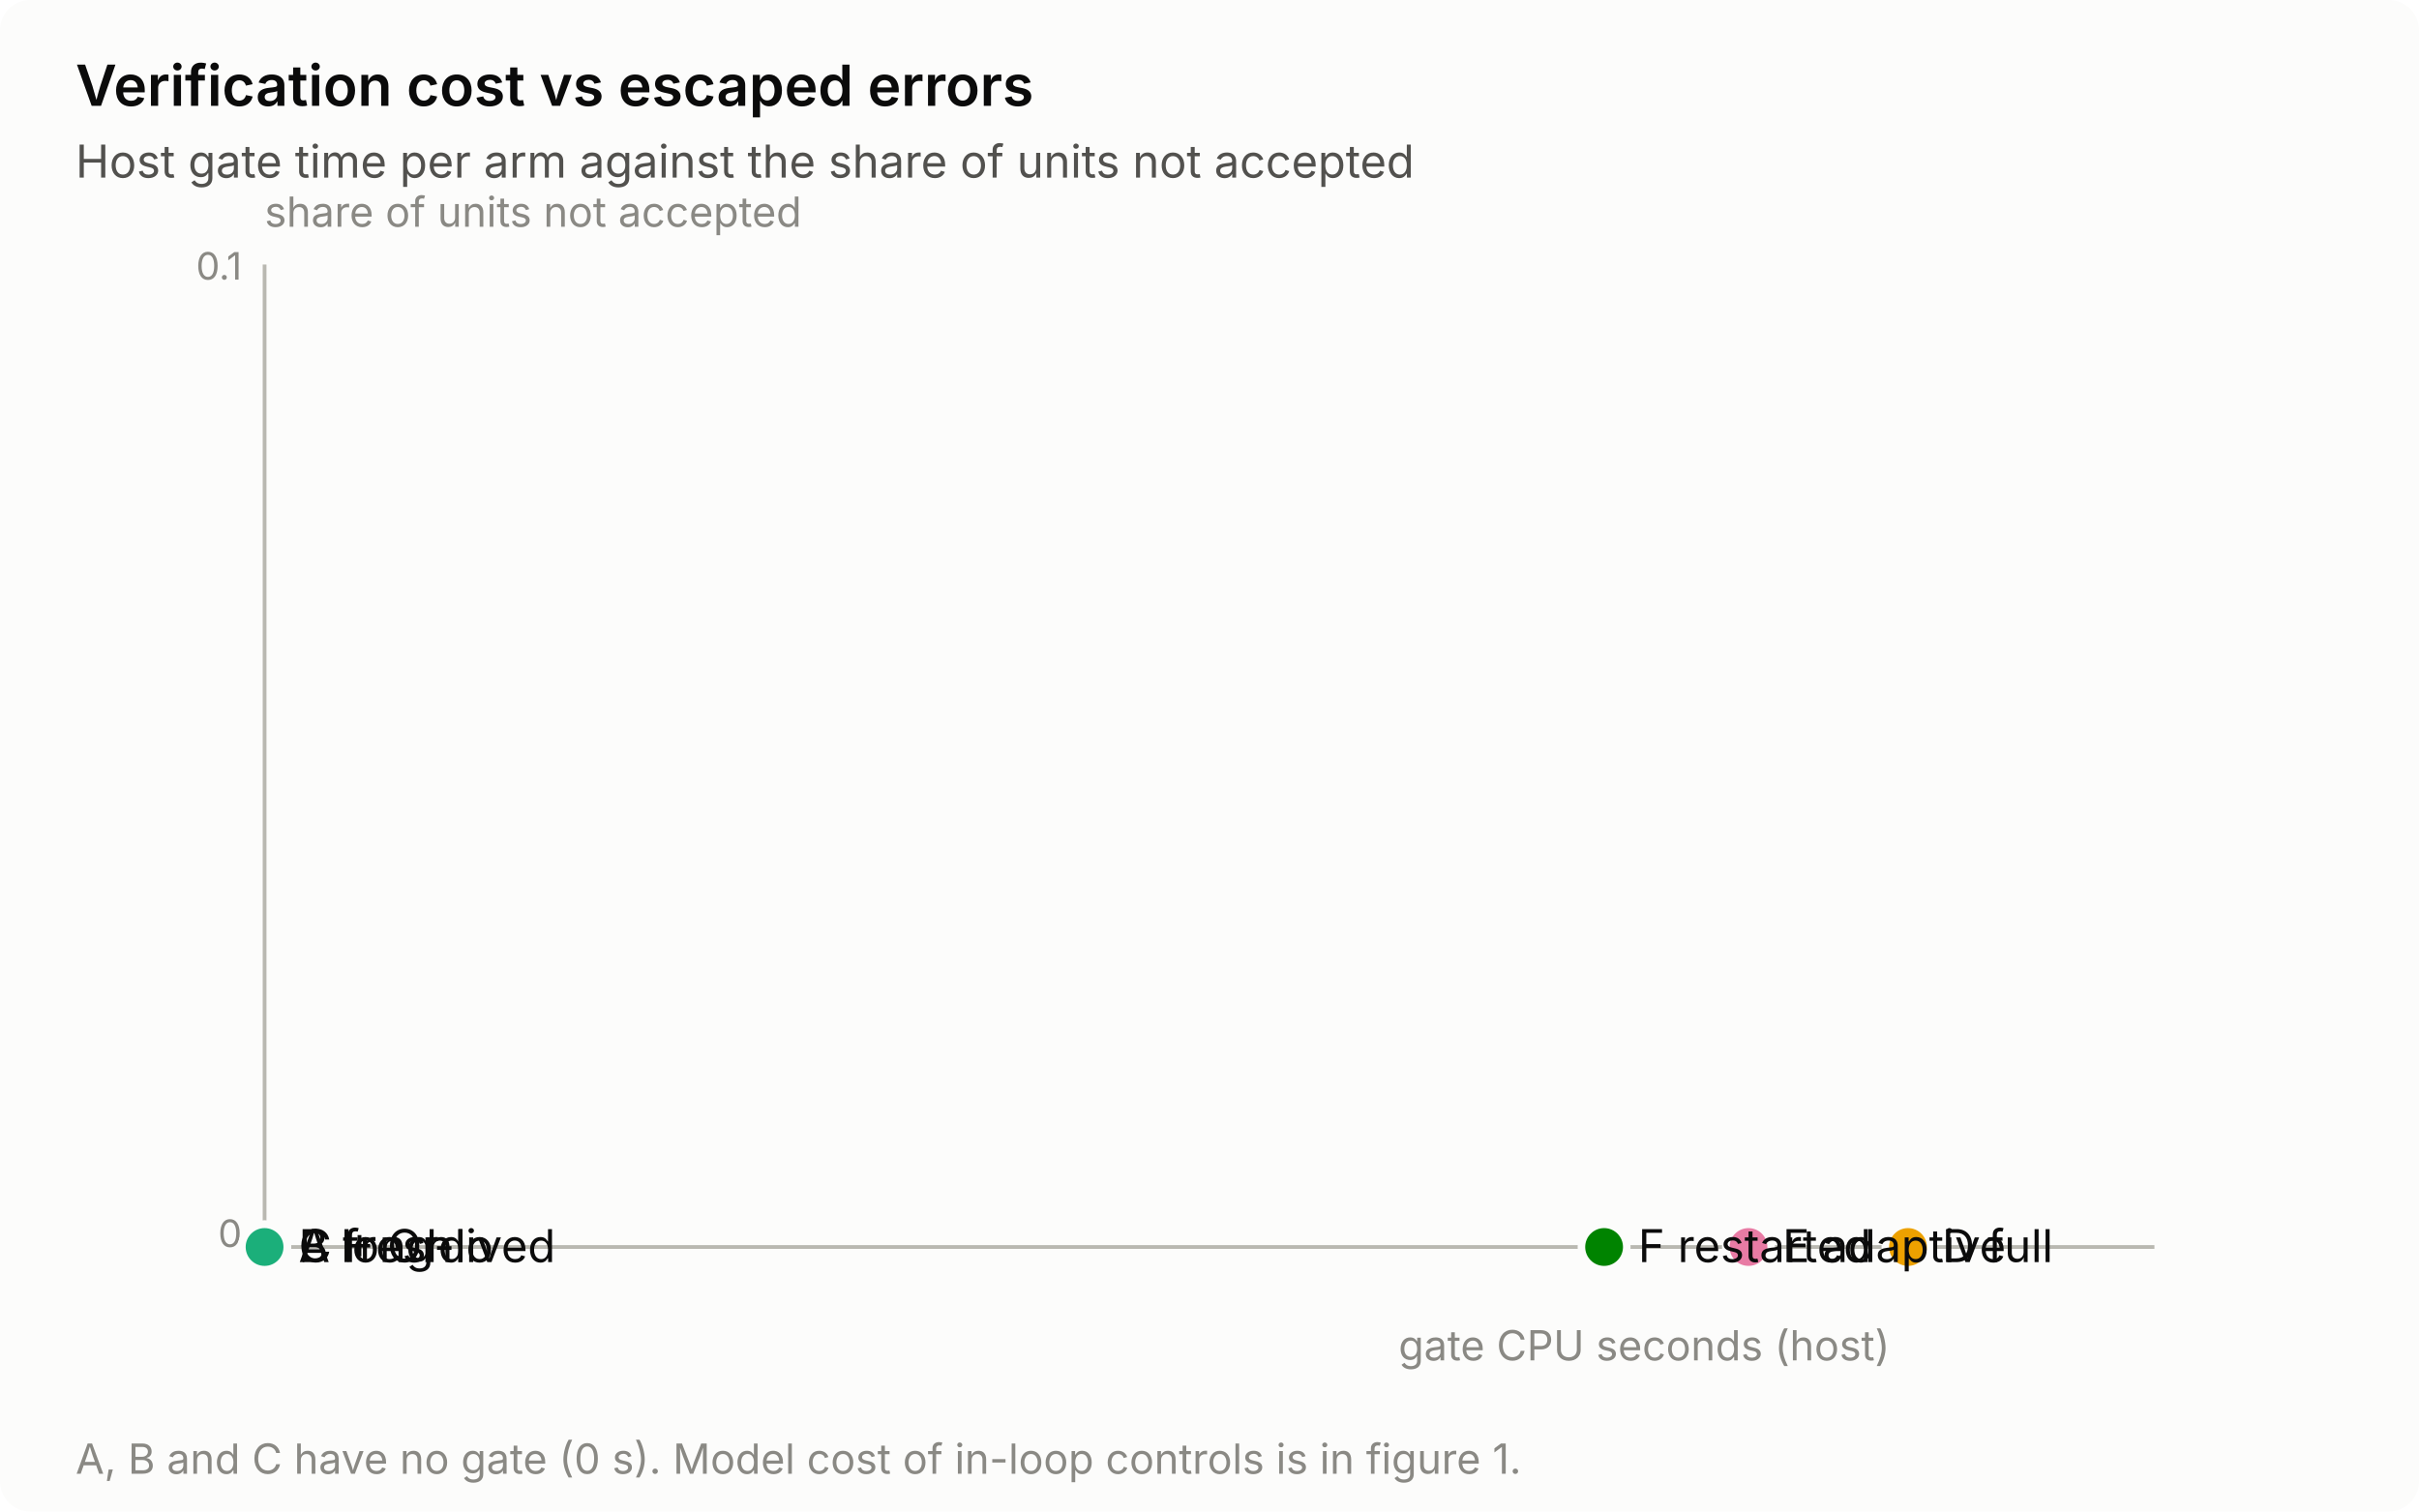
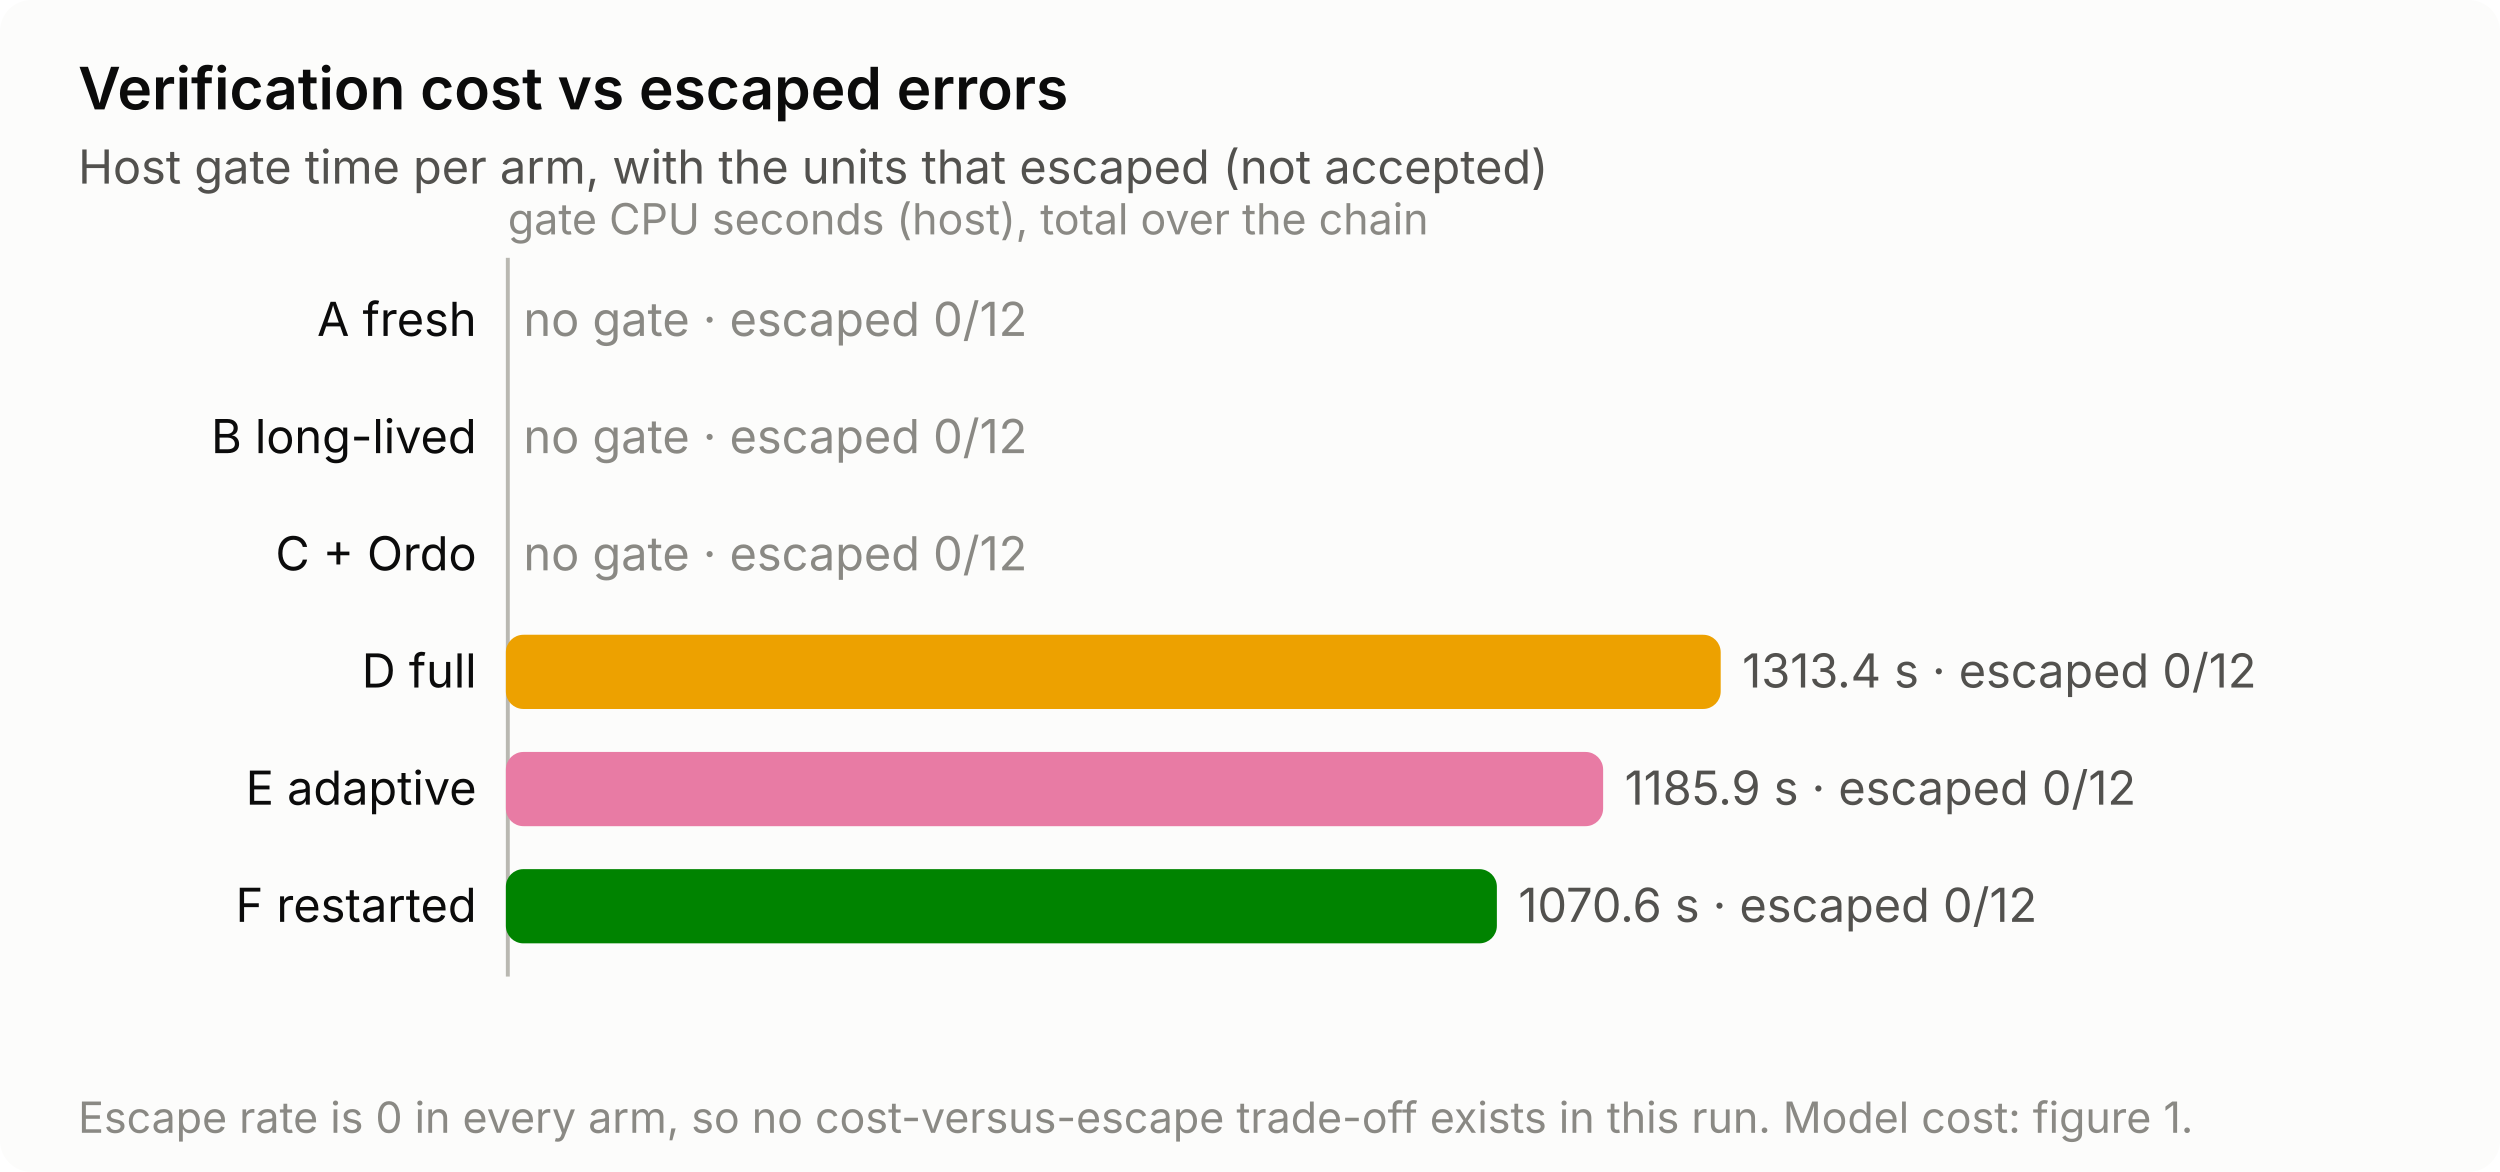
- <svg xmlns="http://www.w3.org/2000/svg" viewBox="0 0 640 400" width="640" height="400" role="img" aria-label="Verification cost vs escaped errors">
+ <svg xmlns="http://www.w3.org/2000/svg" viewBox="0 0 640 300" width="640" height="300" role="img" aria-label="Verification cost vs escaped errors">
  <style>
  svg { font-family: system-ui, -apple-system, "Segoe UI", sans-serif; }
  .bg { fill: #fcfcfb; } .t1 { fill: #0b0b0b; } .t2 { fill: #52514e; } .t3 { fill: #8a8984; }
  .grid { stroke: #e6e5e0; stroke-width: 1; } .axis { stroke: #b9b8b1; stroke-width: 1; }
  .s1 { fill: #2a78d6; stroke: #2a78d6; } .s2 { fill: #eb6834; stroke: #eb6834; } .s3 { fill: #1baf7a; stroke: #1baf7a; }
  .s4 { fill: #eda100; stroke: #eda100; } .s5 { fill: #e87ba4; stroke: #e87ba4; } .s6 { fill: #008300; stroke: #008300; }
  .ok { fill: #1baf7a; } .bad { fill: #e34948; } .na { fill: none; stroke: #b9b8b1; stroke-width: 1.5; }
  .ring { stroke: #fcfcfb; stroke-width: 2; }
  @media (prefers-color-scheme: dark) {
    .bg { fill: #1a1a19; } .t1 { fill: #f0efec; } .t2 { fill: #c3c2b7; } .t3 { fill: #8f8e86; }
    .grid { stroke: #2e2e2c; } .axis { stroke: #55544f; } .ring { stroke: #1a1a19; }
    .s1 { fill: #3987e5; stroke: #3987e5; } .s2 { fill: #d95926; stroke: #d95926; } .s3 { fill: #199e70; stroke: #199e70; }
    .s4 { fill: #c98500; stroke: #c98500; } .s5 { fill: #d55181; stroke: #d55181; } .s6 { fill: #008300; stroke: #008300; }
    .ok { fill: #199e70; } .bad { fill: #e66767; }
  }
</style>
-   <rect class="bg" x="0" y="0" width="640" height="400" rx="8" />
+   <rect class="bg" x="0" y="0" width="640" height="300" rx="8" />
  <text class="t1" x="20" y="28" font-size="15" font-weight="600">Verification cost vs escaped errors</text>
-   <text class="t2" x="20" y="47" font-size="12">Host gate time per arm against the share of units not accepted</text>
-   <line class="axis" x1="70" y1="330" x2="570" y2="330" />
-   <line class="axis" x1="70" y1="70" x2="70" y2="330" />
-   <text class="t3" x="370" y="360" font-size="11">gate CPU seconds (host)</text>
-   <text class="t3" x="70" y="60" font-size="11">share of units not accepted</text>
-   <text class="t3" x="64" y="74" font-size="10" text-anchor="end">0.1</text>
-   <text class="t3" x="64" y="330" font-size="10" text-anchor="end">0</text>
-   <circle class="s1 ring" cx="70" cy="330" r="6" />
-   <text class="t1" x="79" y="334" font-size="12">A fresh</text>
-   <circle class="s2 ring" cx="70" cy="330" r="6" />
-   <text class="t1" x="79" y="334" font-size="12">B long-lived</text>
-   <circle class="s3 ring" cx="70" cy="330" r="6" />
-   <text class="t1" x="79" y="334" font-size="12">C + Ordo</text>
-   <circle class="s4 ring" cx="504.8" cy="330" r="6" />
-   <text class="t1" x="513.8" y="334" font-size="12">D full</text>
-   <circle class="s5 ring" cx="462.6" cy="330" r="6" />
-   <text class="t1" x="471.6" y="334" font-size="12">E adaptive</text>
-   <circle class="s6 ring" cx="424.4" cy="330" r="6" />
-   <text class="t1" x="433.4" y="334" font-size="12">F restarted</text>
-   <text class="t3" x="20" y="390" font-size="11">A, B and C have no gate (0 s). Model cost of in-loop controls is in figure 1.</text>
+   <text class="t2" x="20" y="47" font-size="12">Host gate time per arm, with the units that escaped (not accepted)</text>
+   <line class="axis" x1="130" y1="66" x2="130" y2="250" />
+   <text class="t3" x="130" y="60" font-size="11">gate CPU seconds (host), total over the chain</text>
+   <text class="t1" x="122" y="86" font-size="12" text-anchor="end">A fresh</text>
+   <text class="t3" x="134" y="86" font-size="12">no gate · escaped 0/12</text>
+   <text class="t1" x="122" y="116" font-size="12" text-anchor="end">B long-lived</text>
+   <text class="t3" x="134" y="116" font-size="12">no gate · escaped 0/12</text>
+   <text class="t1" x="122" y="146" font-size="12" text-anchor="end">C + Ordo</text>
+   <text class="t3" x="134" y="146" font-size="12">no gate · escaped 0/12</text>
+   <text class="t1" x="122" y="176" font-size="12" text-anchor="end">D full</text>
+   <rect class="s4" x="130" y="163" width="310" height="18" rx="4" />
+   <text class="t2" x="446" y="176" font-size="12">1313.4 s · escaped 0/12</text>
+   <text class="t1" x="122" y="206" font-size="12" text-anchor="end">E adaptive</text>
+   <rect class="s5" x="130" y="193" width="279.9" height="18" rx="4" />
+   <text class="t2" x="415.9" y="206" font-size="12">1185.9 s · escaped 0/12</text>
+   <text class="t1" x="122" y="236" font-size="12" text-anchor="end">F restarted</text>
+   <rect class="s6" x="130" y="223" width="252.7" height="18" rx="4" />
+   <text class="t2" x="388.7" y="236" font-size="12">1070.6 s · escaped 0/12</text>
+   <text class="t3" x="20" y="290" font-size="11">Escape rate is 0 in every arm, so no cost-versus-escape trade-off exists in this run. Model cost: figure 1.</text>
</svg>
